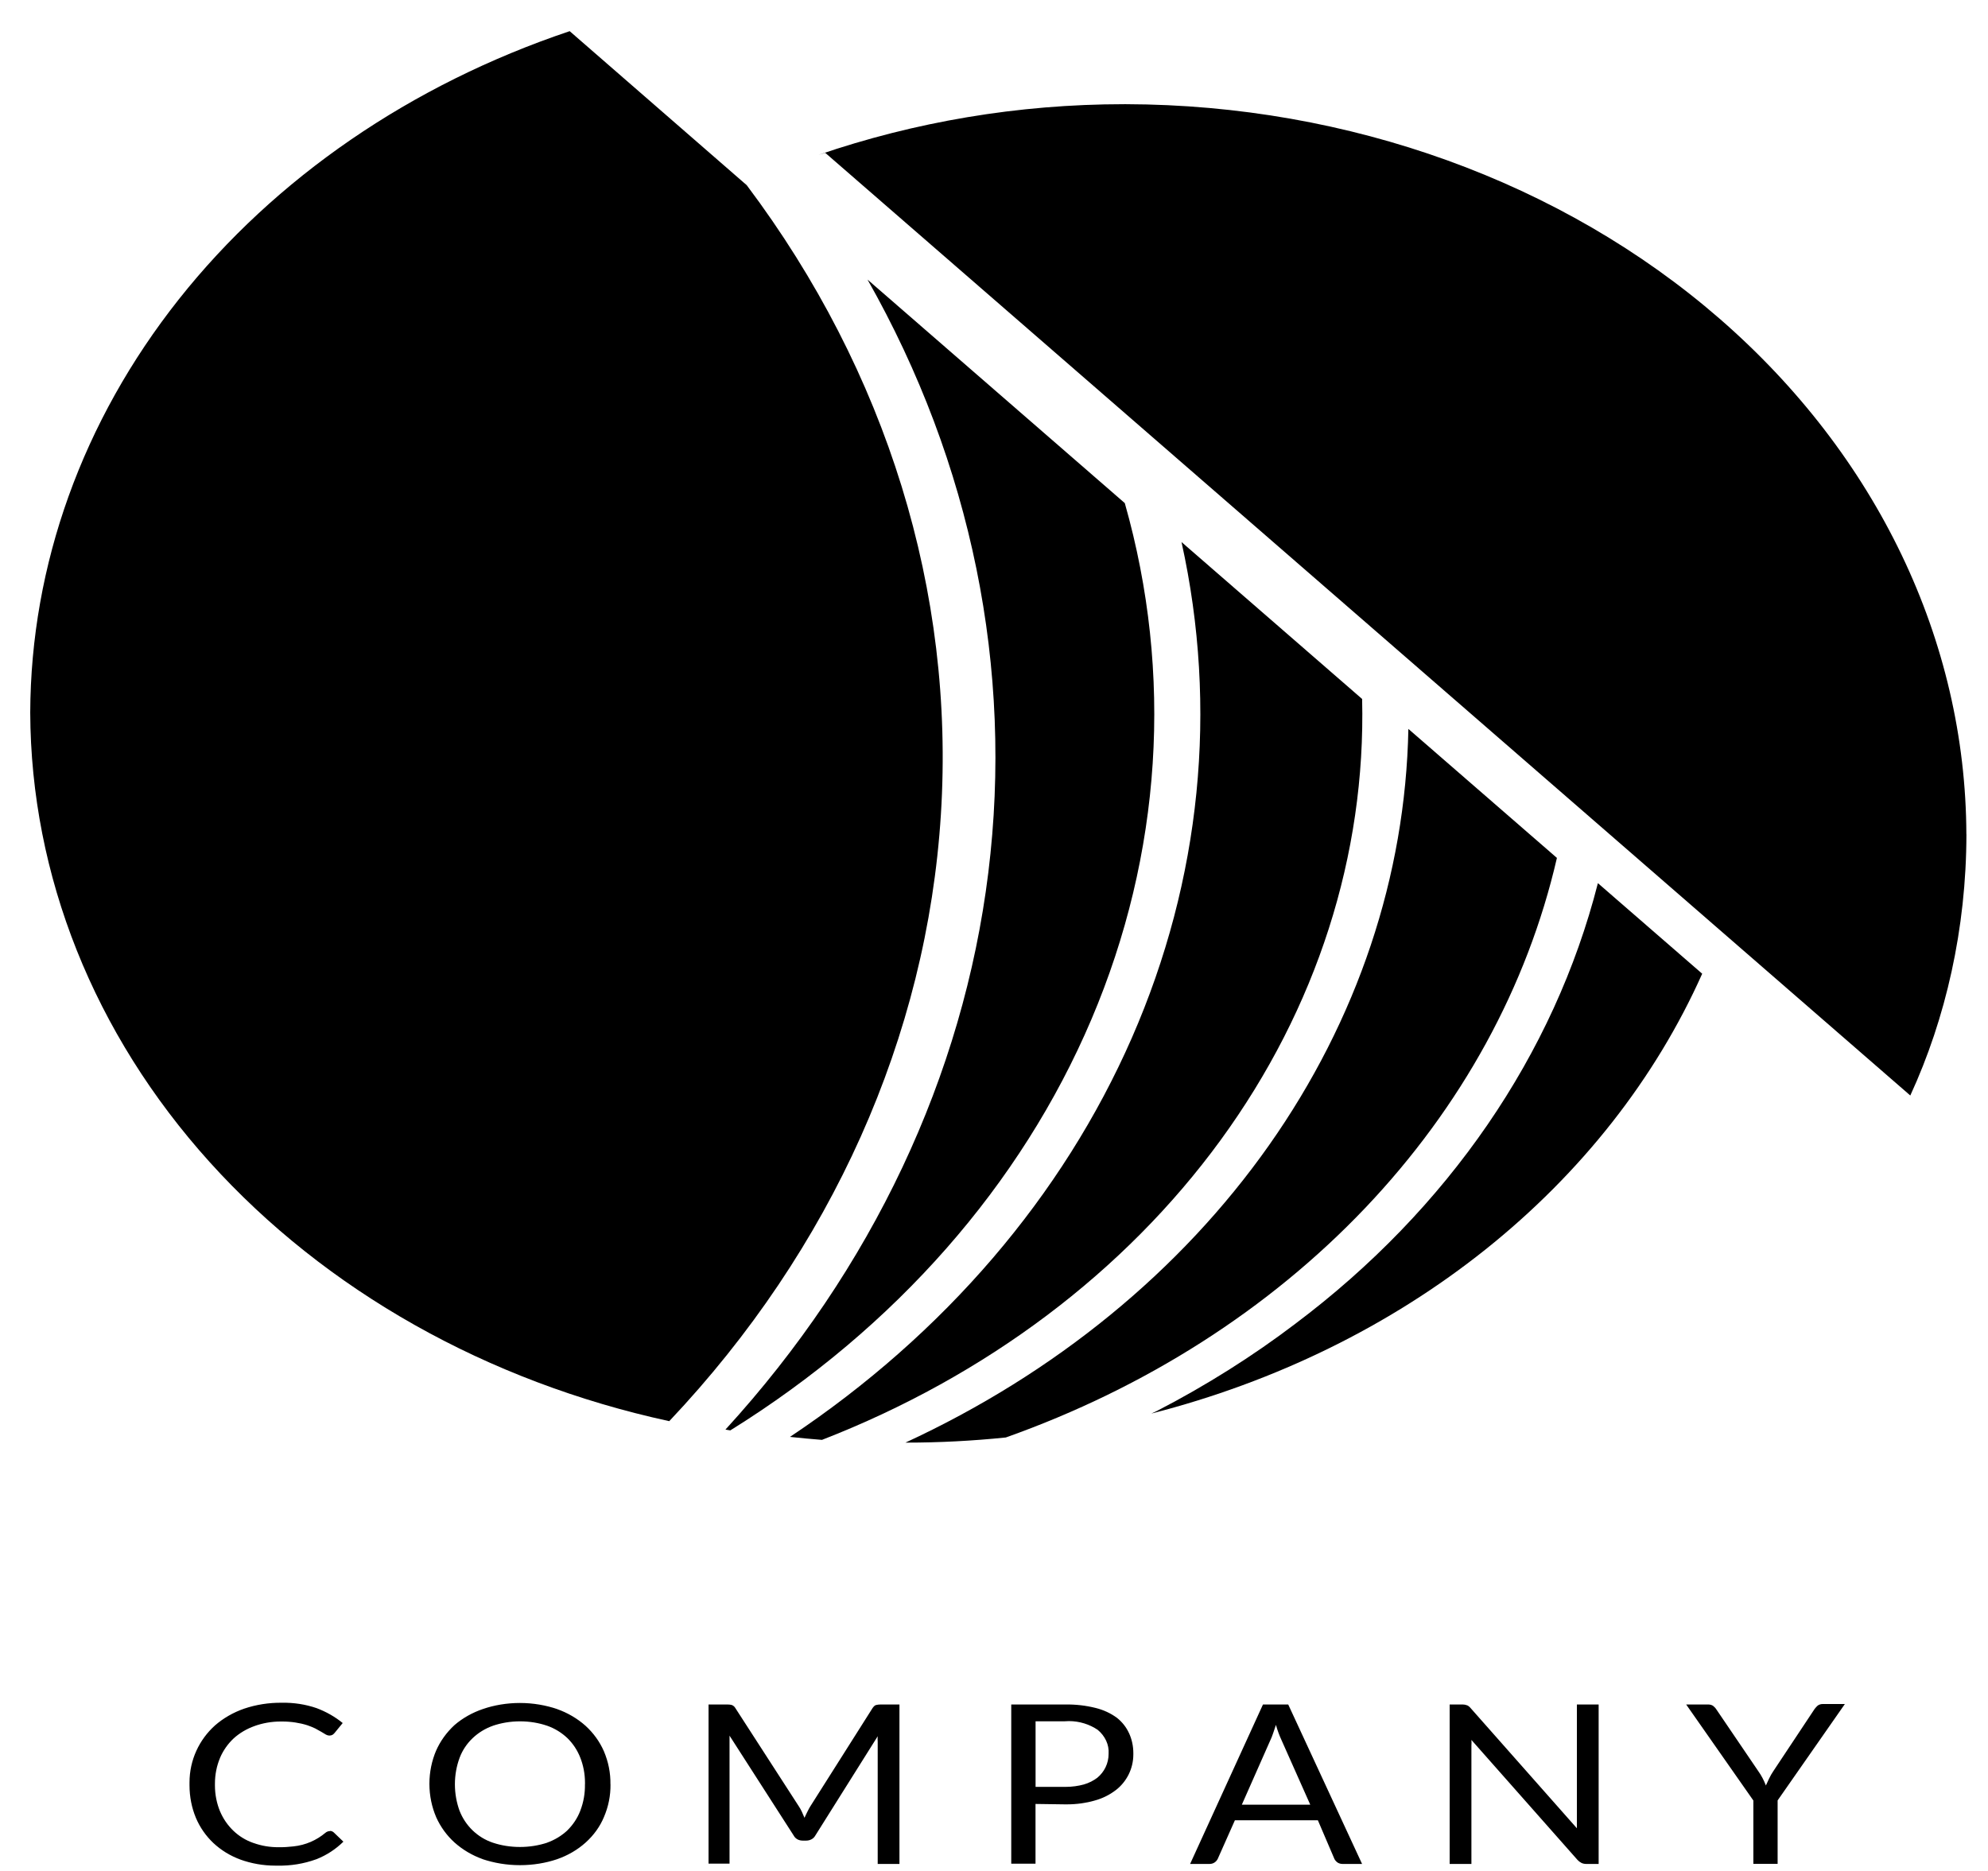
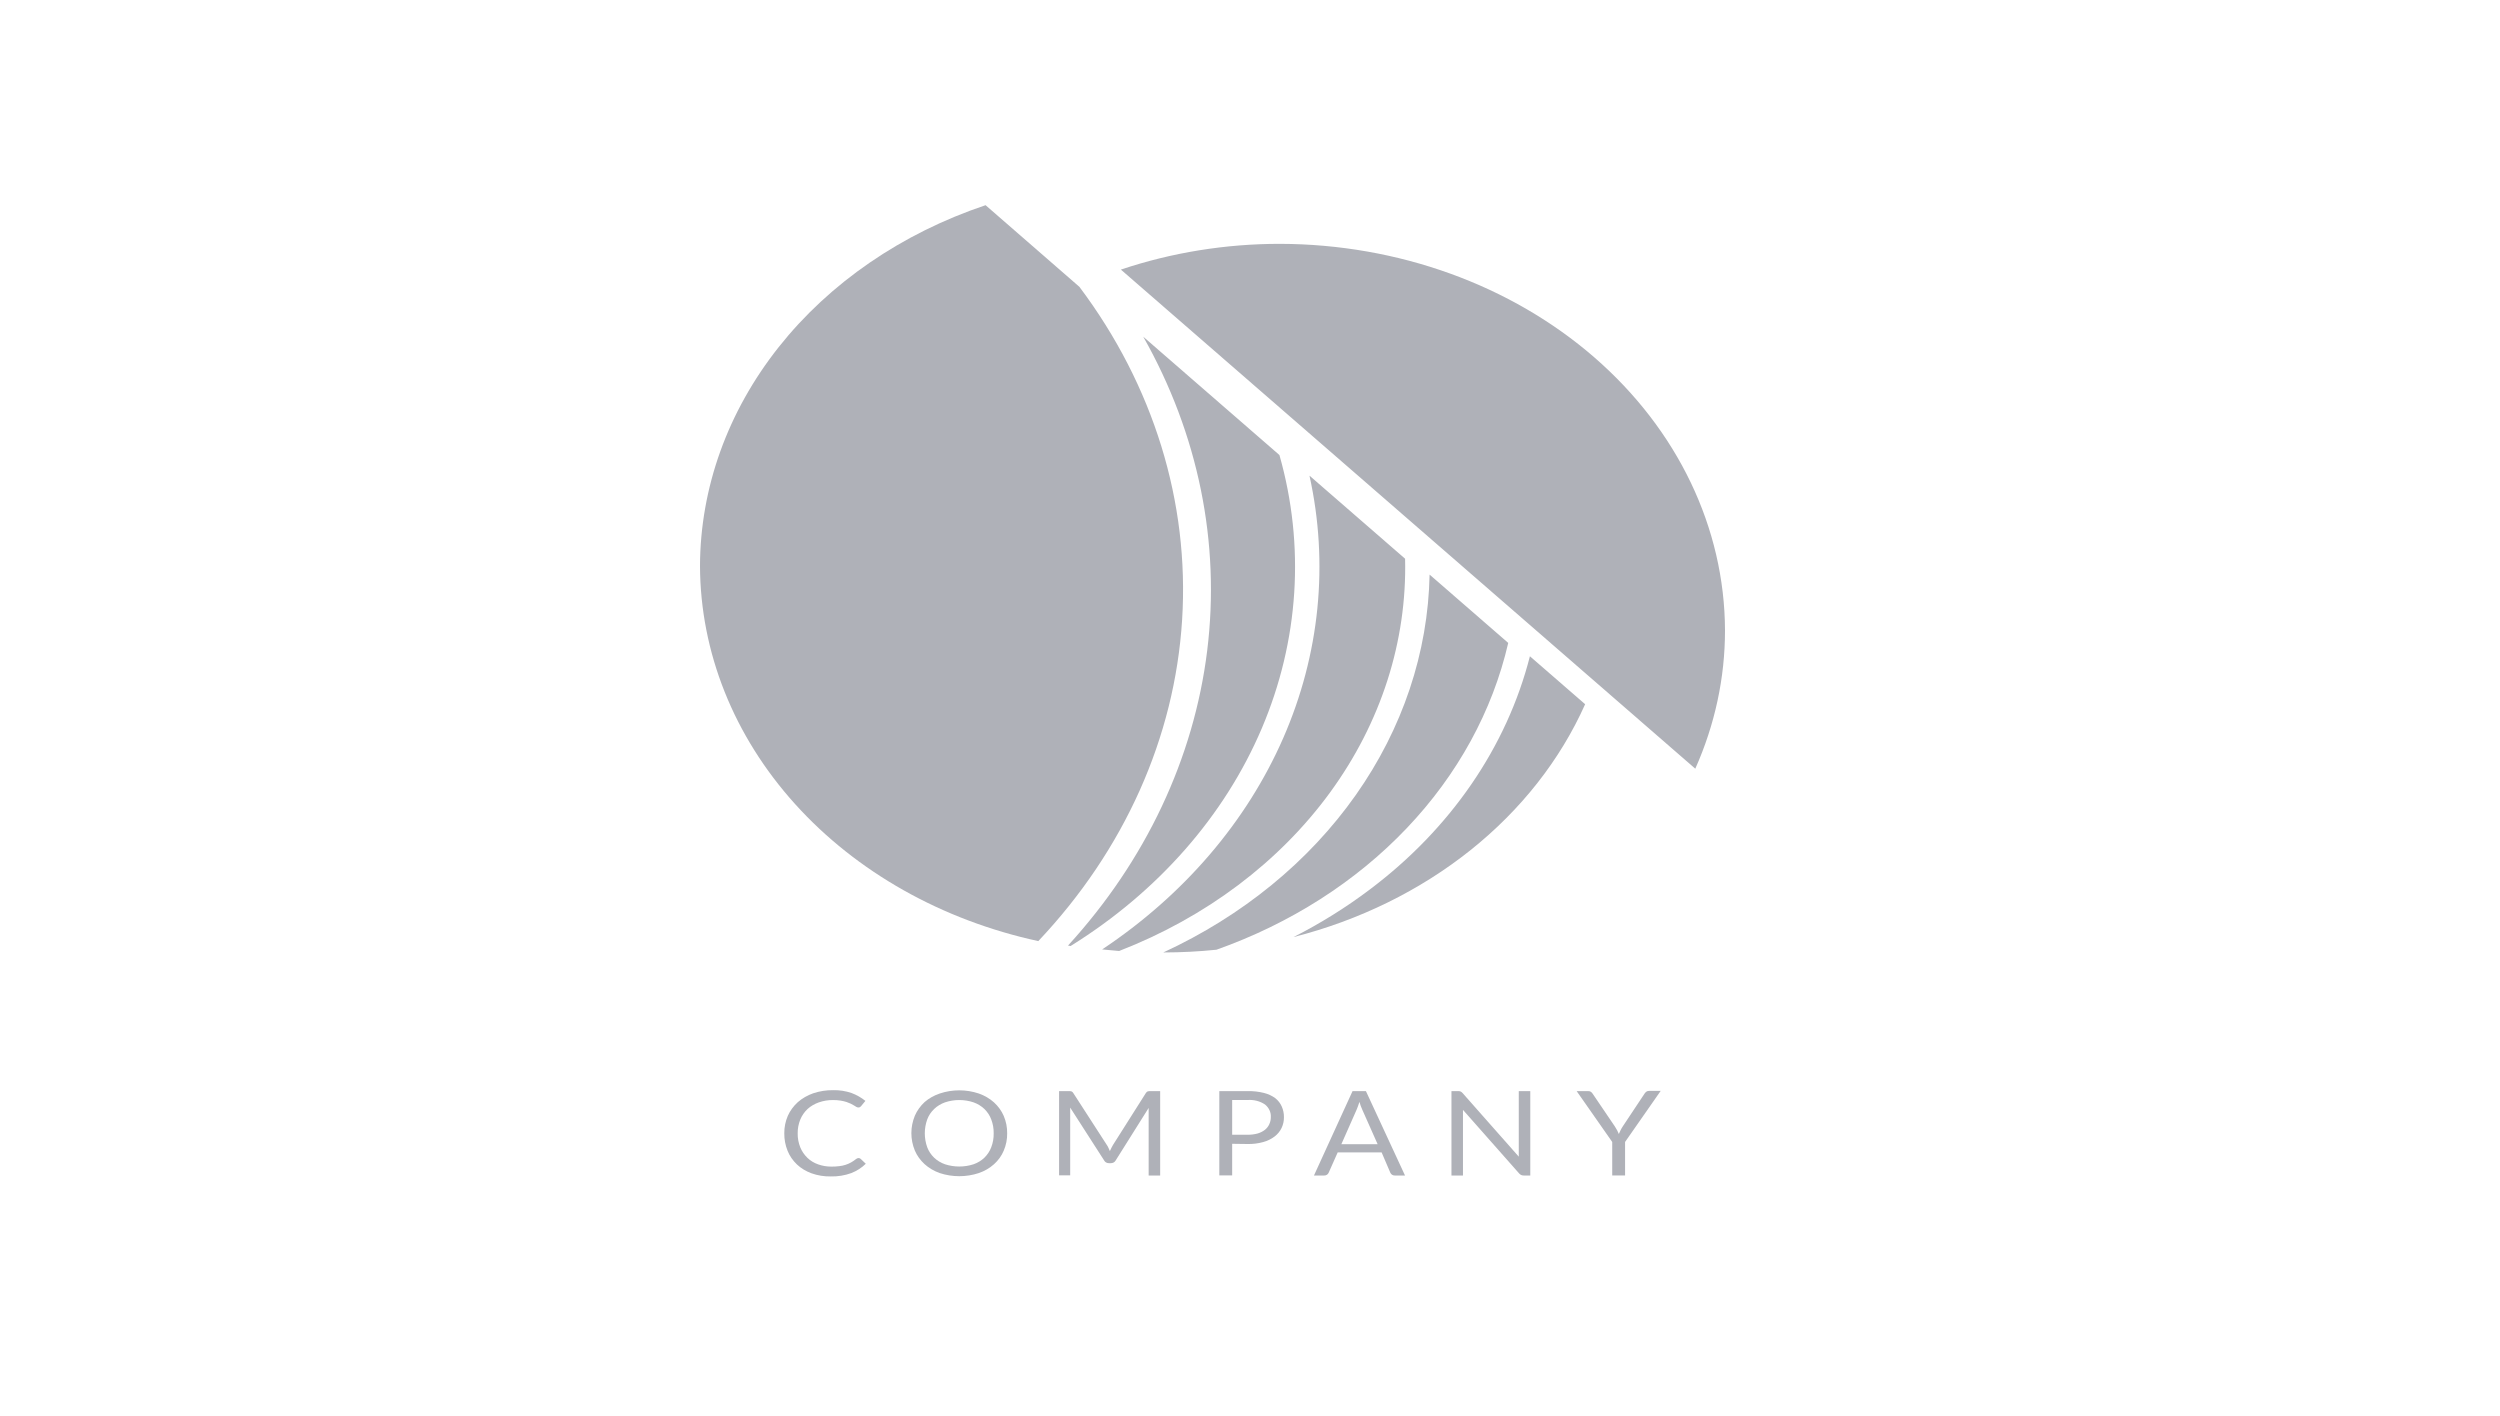
- <svg xmlns="http://www.w3.org/2000/svg" version="1.1" width="34" height="32" viewBox="0 0 34 32">
-   <path d="M5.643 31.315c0.025 0 0.047 0.010 0.064 0.025v0l0.166 0.159c-0.13 0.128-0.285 0.23-0.458 0.299l-0.009 0.003c-0.21 0.076-0.435 0.113-0.663 0.108-0.010 0-0.021 0-0.033 0-0.212 0-0.414-0.037-0.603-0.105l0.012 0.004c-0.182-0.066-0.338-0.163-0.47-0.286l0.001 0.001c-0.128-0.121-0.231-0.268-0.3-0.432l-0.003-0.008c-0.067-0.162-0.106-0.351-0.106-0.549 0-0.006 0-0.011 0-0.017v0.001c0-0.009 0-0.020 0-0.031 0-0.387 0.168-0.735 0.435-0.975l0.001-0.001c0.142-0.124 0.312-0.222 0.499-0.287 0.205-0.069 0.422-0.103 0.642-0.101 0.204-0.004 0.407 0.027 0.596 0.092 0.165 0.062 0.316 0.148 0.447 0.255l-0.139 0.17c-0.010 0.012-0.022 0.022-0.034 0.031h-0.001c-0.014 0.008-0.031 0.013-0.049 0.013-0.002 0-0.005 0-0.007 0v0c-0.022-0.001-0.043-0.008-0.061-0.018h0.001l-0.075-0.045-0.104-0.058c-0.037-0.018-0.083-0.037-0.13-0.053l-0.009-0.003c-0.127-0.040-0.273-0.063-0.424-0.063-0.004 0-0.008 0-0.012 0h0.001c-0.005 0-0.012 0-0.018 0-0.159 0-0.311 0.028-0.452 0.079l0.009-0.003c-0.136 0.048-0.26 0.121-0.361 0.213-0.099 0.093-0.179 0.206-0.233 0.333l-0.002 0.006c-0.054 0.129-0.085 0.278-0.085 0.435 0 0.005 0 0.009 0 0.014v-0.001c0 0.005 0 0.011 0 0.017 0 0.158 0.031 0.308 0.088 0.446l-0.003-0.008c0.055 0.132 0.134 0.245 0.231 0.338v0c0.095 0.091 0.211 0.163 0.338 0.207l0.007 0.002c0.136 0.049 0.281 0.073 0.428 0.072 0.085 0.001 0.17-0.004 0.253-0.014 0.211-0.022 0.399-0.107 0.549-0.234l-0.001 0.001c0.021-0.018 0.049-0.029 0.079-0.029v0zM10.441 30.517c0.003 0.192-0.035 0.382-0.112 0.561-0.068 0.163-0.174 0.311-0.313 0.436s-0.306 0.222-0.491 0.286c-0.189 0.064-0.406 0.101-0.632 0.101s-0.443-0.037-0.646-0.105l0.014 0.004c-0.189-0.067-0.351-0.165-0.489-0.288l0.001 0.001c-0.133-0.121-0.239-0.267-0.313-0.432l-0.003-0.008c-0.071-0.166-0.113-0.36-0.113-0.563s0.041-0.396 0.116-0.572l-0.004 0.010c0.071-0.164 0.178-0.314 0.316-0.442 0.139-0.12 0.305-0.214 0.488-0.276 0.188-0.065 0.406-0.103 0.632-0.103s0.443 0.038 0.646 0.107l-0.014-0.004c0.185 0.065 0.351 0.163 0.49 0.287 0.137 0.125 0.243 0.273 0.314 0.435 0.077 0.181 0.115 0.372 0.112 0.565zM10.005 30.517c0-0.007 0-0.016 0-0.025 0-0.153-0.029-0.3-0.082-0.434l0.003 0.008c-0.051-0.132-0.127-0.245-0.222-0.338v0c-0.097-0.092-0.214-0.165-0.344-0.211l-0.007-0.002c-0.137-0.047-0.295-0.074-0.459-0.074s-0.322 0.027-0.469 0.077l0.010-0.003c-0.137 0.048-0.254 0.121-0.351 0.213v0c-0.097 0.092-0.174 0.205-0.222 0.332l-0.002 0.006c-0.050 0.134-0.080 0.29-0.080 0.451s0.029 0.317 0.082 0.461l-0.003-0.009c0.101 0.26 0.309 0.459 0.568 0.547l0.007 0.002c0.137 0.046 0.295 0.072 0.459 0.072s0.322-0.026 0.47-0.075l-0.011 0.003c0.136-0.048 0.253-0.12 0.352-0.212h-0.001c0.095-0.093 0.171-0.206 0.22-0.332l0.002-0.006c0.056-0.145 0.082-0.298 0.079-0.451zM13.715 30.99l0.044 0.101c0.017-0.036 0.031-0.069 0.048-0.101 0.019-0.039 0.037-0.072 0.056-0.103l-0.002 0.004 1.062-1.677c0.021-0.029 0.039-0.047 0.060-0.052s0.047-0.009 0.072-0.009c0.005 0 0.010 0 0.015 0h0.313v2.727h-0.372v-2.090c-0.001-0.014-0.002-0.030-0.002-0.047s0.001-0.033 0.002-0.049v0.002l-1.068 1.7c-0.014 0.025-0.035 0.047-0.063 0.062s-0.059 0.023-0.091 0.023h-0.060c-0.032 0-0.064-0.007-0.091-0.022s-0.049-0.037-0.062-0.062l-1.099-1.711v2.189h-0.359v-2.722h0.314c0.005 0 0.010 0 0.015 0 0.026 0 0.050 0.003 0.074 0.010h-0.002c0.026 0.011 0.046 0.030 0.058 0.052l1.084 1.678c0.019 0.028 0.037 0.060 0.052 0.093l0.002 0.004zM17.71 30.855v1.021h-0.415v-2.723h0.926c0.175-0.003 0.349 0.017 0.517 0.059 0.134 0.033 0.259 0.091 0.366 0.17 0.089 0.071 0.159 0.16 0.206 0.263l0.002 0.004c0.045 0.099 0.071 0.214 0.071 0.335 0 0.005 0 0.009 0 0.014v-0.001c0 0.003 0 0.006 0 0.010 0 0.248-0.117 0.469-0.299 0.61l-0.002 0.001c-0.104 0.080-0.227 0.142-0.361 0.178l-0.007 0.002c-0.14 0.040-0.301 0.063-0.467 0.063-0.012 0-0.024 0-0.035 0h0.002l-0.503-0.007zM17.71 30.562h0.503c0.003 0 0.007 0 0.011 0 0.111 0 0.218-0.015 0.32-0.043l-0.008 0.002c0.089-0.026 0.167-0.066 0.235-0.118l-0.002 0.001c0.117-0.097 0.191-0.243 0.191-0.406 0-0.001 0-0.002 0-0.004v0c0.005-0.076-0.009-0.151-0.042-0.222s-0.082-0.134-0.145-0.186c-0.138-0.093-0.309-0.149-0.492-0.149-0.024 0-0.047 0.001-0.070 0.003h-0.5v1.122zM23.294 31.88h-0.328c-0.002 0-0.004 0-0.006 0-0.032 0-0.061-0.009-0.086-0.025h0.001c-0.023-0.016-0.041-0.037-0.054-0.062v-0.001l-0.282-0.659h-1.419l-0.293 0.659c-0.025 0.052-0.077 0.088-0.138 0.088-0.002 0-0.005 0-0.007 0h-0.328l1.246-2.727h0.432l1.263 2.727zM21.237 30.867h1.172l-0.494-1.11c-0.033-0.071-0.065-0.156-0.090-0.244l-0.003-0.012-0.048 0.143c-0.016 0.047-0.031 0.086-0.049 0.123l0.003-0.007-0.49 1.108zM25.089 29.165c0.025 0.012 0.045 0.028 0.062 0.049v0l1.818 2.056v-2.117h0.372v2.727h-0.208c-0.002 0-0.004 0-0.006 0-0.028 0-0.056-0.006-0.080-0.017h0.001c-0.026-0.013-0.048-0.030-0.067-0.050v0l-1.816-2.054c0.001 0.014 0.002 0.030 0.002 0.047s-0.001 0.033-0.002 0.049v-0.002 2.027h-0.372v-2.727h0.22c0.002 0 0.004 0 0.006 0 0.025 0 0.049 0.005 0.071 0.014h-0.001zM30.402 30.795v1.083h-0.415v-1.083l-1.149-1.642h0.372c0.003 0 0.006 0 0.009 0 0.030 0 0.058 0.009 0.081 0.024h-0.001c0.022 0.017 0.041 0.037 0.055 0.060l0.001 0.001 0.719 1.059c0.050 0.070 0.092 0.15 0.125 0.235l0.002 0.007 0.054-0.117c0.023-0.049 0.047-0.089 0.073-0.128l-0.002 0.003 0.708-1.067c0.016-0.022 0.034-0.041 0.053-0.058v0c0.023-0.017 0.052-0.027 0.083-0.027 0.002 0 0.004 0 0.006 0h0.376l-1.151 1.65zM13.51 24.576c0.181 0.020 0.364 0.036 0.548 0.051 2.803-1.089 5.174-2.873 6.817-5.126s2.485-4.878 2.421-7.546l-3.089-2.684c0.628 2.84 0.334 5.776-0.849 8.479s-3.208 5.067-5.849 6.827z" />
-   <path d="M12.407 24.451l0.083 0.014c2.822-1.754 4.974-4.203 6.176-7.030s1.402-5.904 0.571-8.83l-4.4-3.823c1.78 3.142 2.496 6.659 2.066 10.141s-1.989 6.786-4.496 9.528zM27.328 15.106c-0.747 2.931-2.563 5.574-5.177 7.537-0.714 0.543-1.519 1.053-2.368 1.491l-0.092 0.043c2.128-0.544 4.085-1.504 5.718-2.809s2.9-2.917 3.703-4.714l-1.784-1.549z" />
-   <path d="M26.628 14.674l-2.541-2.207c-0.049 2.517-0.872 4.976-2.385 7.123s-3.66 3.902-6.217 5.084h0.012c0.57 0 1.139-0.030 1.705-0.088 2.39-0.848 4.502-2.196 6.147-3.926s2.771-3.785 3.278-5.985zM12.774 3.17l-3.031-2.637c-2.709 0.91-5.040 2.509-6.686 4.588s-2.531 4.542-2.54 7.066c0.010 2.789 1.090 5.495 3.070 7.69s4.745 3.754 7.859 4.43c2.78-2.942 4.407-6.579 4.646-10.38s-0.924-7.569-3.319-10.757zM33.63 14.268c-0.011-3.309-1.529-6.479-4.221-8.818s-6.342-3.658-10.15-3.668c-0.009 0-0.020 0-0.030 0-1.83 0-3.589 0.305-5.229 0.866l0.114-0.034 18.557 16.123c0.605-1.313 0.958-2.85 0.96-4.468v-0.001z" />
+ <svg xmlns="http://www.w3.org/2000/svg" width="106" height="60" viewBox="0 0 106 60" fill="none">
+   <path d="M36.406 49.101C36.422 49.102 36.438 49.105 36.452 49.111C36.467 49.116 36.48 49.124 36.491 49.135L36.709 49.343C36.539 49.512 36.33 49.647 36.095 49.739C35.82 49.839 35.524 49.888 35.226 49.881C34.945 49.886 34.667 49.841 34.408 49.748C34.174 49.663 33.964 49.536 33.791 49.374C33.616 49.206 33.48 49.01 33.394 48.796C33.298 48.557 33.251 48.306 33.254 48.054C33.251 47.8 33.301 47.548 33.404 47.31C33.5 47.095 33.643 46.899 33.827 46.732C34.013 46.569 34.236 46.441 34.481 46.355C34.75 46.265 35.036 46.22 35.324 46.223C35.591 46.217 35.857 46.258 36.106 46.344C36.322 46.425 36.52 46.538 36.693 46.678L36.51 46.9C36.497 46.916 36.481 46.93 36.464 46.941C36.442 46.953 36.416 46.959 36.39 46.957C36.362 46.956 36.334 46.947 36.311 46.934L36.213 46.874L36.076 46.798C36.017 46.77 35.956 46.746 35.894 46.725C35.813 46.7 35.73 46.68 35.645 46.666C35.538 46.649 35.43 46.641 35.321 46.642C35.114 46.64 34.908 46.674 34.716 46.742C34.537 46.805 34.375 46.9 34.241 47.021C34.105 47.15 34.001 47.302 33.933 47.467C33.856 47.655 33.819 47.854 33.822 48.054C33.818 48.257 33.856 48.459 33.933 48.651C34 48.815 34.103 48.965 34.236 49.094C34.361 49.215 34.516 49.309 34.688 49.369C34.867 49.433 35.057 49.465 35.25 49.464C35.361 49.465 35.473 49.459 35.583 49.445C35.763 49.426 35.935 49.372 36.087 49.286C36.163 49.242 36.236 49.193 36.303 49.139C36.331 49.116 36.367 49.103 36.406 49.101Z" fill="#AFB1B8" />
+   <path d="M42.704 48.054C42.708 48.305 42.658 48.555 42.557 48.791C42.468 49.004 42.328 49.199 42.146 49.363C41.965 49.526 41.745 49.654 41.502 49.738C40.968 49.915 40.378 49.915 39.844 49.738C39.603 49.653 39.385 49.524 39.204 49.361C39.022 49.195 38.881 48.999 38.789 48.783C38.593 48.306 38.593 47.785 38.789 47.308C38.882 47.092 39.023 46.895 39.204 46.727C39.386 46.569 39.604 46.446 39.844 46.365C40.377 46.185 40.969 46.185 41.502 46.365C41.744 46.45 41.963 46.578 42.145 46.741C42.325 46.906 42.465 47.1 42.557 47.312C42.658 47.55 42.708 47.801 42.704 48.054ZM42.132 48.054C42.136 47.853 42.101 47.653 42.028 47.462C41.967 47.298 41.868 47.147 41.736 47.019C41.609 46.897 41.451 46.801 41.276 46.739C40.888 46.609 40.458 46.609 40.071 46.739C39.895 46.801 39.738 46.897 39.61 47.019C39.477 47.146 39.376 47.297 39.315 47.462C39.177 47.847 39.177 48.26 39.315 48.646C39.377 48.81 39.477 48.961 39.61 49.089C39.738 49.21 39.895 49.305 40.071 49.366C40.459 49.492 40.887 49.492 41.276 49.366C41.451 49.305 41.608 49.21 41.736 49.089C41.867 48.96 41.966 48.809 42.028 48.646C42.101 48.455 42.136 48.255 42.132 48.054Z" fill="#AFB1B8" />
+   <path d="M47.001 48.675L47.059 48.807C47.08 48.76 47.099 48.717 47.121 48.675C47.142 48.63 47.166 48.587 47.192 48.544L48.585 46.344C48.613 46.306 48.637 46.282 48.664 46.275C48.702 46.265 48.74 46.261 48.779 46.263H49.191V49.843H48.703V47.211C48.703 47.178 48.703 47.14 48.703 47.099C48.7 47.059 48.7 47.017 48.703 46.976L47.301 49.208C47.283 49.241 47.255 49.269 47.219 49.289C47.183 49.309 47.142 49.319 47.099 49.319H47.02C46.978 49.319 46.936 49.309 46.9 49.289C46.864 49.27 46.836 49.241 46.819 49.208L45.376 46.962C45.376 47.005 45.376 47.047 45.376 47.09C45.376 47.133 45.376 47.17 45.376 47.204V49.835H44.905V46.263H45.316C45.355 46.261 45.394 46.265 45.431 46.275C45.465 46.29 45.492 46.314 45.507 46.344L46.93 48.547C46.958 48.587 46.982 48.63 47.001 48.675Z" fill="#AFB1B8" />
+   <path d="M52.244 48.497V49.838H51.699V46.263H52.915C53.145 46.259 53.373 46.286 53.594 46.341C53.77 46.385 53.934 46.461 54.074 46.564C54.195 46.661 54.288 46.781 54.346 46.915C54.411 47.06 54.442 47.216 54.439 47.372C54.441 47.529 54.407 47.684 54.338 47.829C54.273 47.966 54.172 48.088 54.044 48.187C53.904 48.294 53.739 48.375 53.561 48.423C53.349 48.482 53.127 48.51 52.904 48.506L52.244 48.497ZM52.244 48.113H52.904C53.047 48.115 53.19 48.096 53.327 48.059C53.439 48.026 53.543 47.973 53.632 47.905C53.714 47.839 53.777 47.758 53.817 47.668C53.862 47.572 53.884 47.47 53.883 47.367C53.889 47.268 53.871 47.168 53.828 47.076C53.786 46.983 53.721 46.9 53.638 46.832C53.429 46.69 53.168 46.622 52.904 46.64H52.244V48.113Z" fill="#AFB1B8" />
+   <path d="M59.573 49.842H59.142C59.099 49.844 59.057 49.832 59.022 49.809C58.991 49.787 58.967 49.758 58.951 49.726L58.581 48.862H56.718L56.334 49.726C56.32 49.758 56.296 49.786 56.266 49.807C56.231 49.831 56.188 49.844 56.143 49.842H55.712L57.348 46.263H57.915L59.573 49.842ZM56.874 48.513H58.411L57.763 47.056C57.713 46.947 57.672 46.834 57.64 46.72L57.577 46.907C57.558 46.964 57.536 47.016 57.517 47.059L56.874 48.513Z" fill="#AFB1B8" />
+   <path d="M61.929 46.279C61.961 46.295 61.989 46.317 62.011 46.343L64.396 49.042C64.396 48.999 64.396 48.956 64.396 48.916C64.396 48.876 64.396 48.836 64.396 48.798V46.263H64.884V49.842H64.612C64.573 49.843 64.534 49.836 64.5 49.821C64.466 49.804 64.436 49.782 64.412 49.755L62.03 47.059C62.032 47.1 62.032 47.141 62.03 47.182C62.03 47.222 62.03 47.258 62.03 47.291V49.842H61.542V46.263H61.831C61.864 46.262 61.898 46.268 61.929 46.279Z" fill="#AFB1B8" />
+   <path d="M68.903 48.419V49.84H68.358V48.419L66.85 46.263H67.338C67.38 46.261 67.422 46.272 67.455 46.294C67.485 46.317 67.51 46.344 67.529 46.374L68.472 47.765C68.51 47.824 68.543 47.879 68.57 47.931C68.598 47.983 68.62 48.033 68.639 48.082L68.709 47.928C68.736 47.872 68.767 47.818 68.802 47.765L69.732 46.365C69.751 46.337 69.775 46.312 69.803 46.289C69.835 46.265 69.877 46.252 69.92 46.254H70.413L68.903 48.419Z" fill="#AFB1B8" />
+   <path d="M46.731 40.256C46.968 40.282 47.209 40.303 47.451 40.322C51.13 38.893 54.242 36.552 56.399 33.594C58.555 30.636 59.66 27.191 59.576 23.69L55.522 20.168C56.346 23.895 55.96 27.748 54.408 31.296C52.855 34.844 50.197 37.946 46.731 40.256Z" fill="#AFB1B8" />
+   <path d="M45.284 40.092L45.393 40.111C49.097 37.809 51.92 34.595 53.499 30.884C55.078 27.173 55.339 23.135 54.248 19.294L48.474 14.277C50.809 18.401 51.749 23.016 51.185 27.586C50.62 32.156 48.574 36.493 45.284 40.092Z" fill="#AFB1B8" />
+   <path d="M64.868 27.826C63.887 31.673 61.504 35.142 58.074 37.719C57.072 38.475 55.991 39.15 54.845 39.732C57.639 39.019 60.206 37.758 62.35 36.046C64.494 34.334 66.157 32.217 67.21 29.859L64.868 27.826Z" fill="#AFB1B8" />
+   <path d="M63.949 27.26L60.615 24.363C60.551 27.666 59.47 30.894 57.484 33.711C55.499 36.529 52.681 38.833 49.324 40.384H49.341C50.089 40.383 50.836 40.345 51.579 40.268C54.716 39.155 57.488 37.385 59.646 35.115C61.805 32.846 63.283 30.147 63.949 27.26Z" fill="#AFB1B8" />
+   <path d="M45.766 12.161L41.788 8.7C38.232 9.894 35.174 11.993 33.013 14.722C30.853 17.451 29.691 20.683 29.68 23.996V23.996C29.693 27.656 31.111 31.208 33.709 34.089C36.307 36.97 39.937 39.016 44.024 39.903C47.672 36.041 49.809 31.269 50.122 26.28C50.435 21.291 48.909 16.345 45.766 12.161Z" fill="#AFB1B8" />
+   <path d="M73.14 26.727C73.126 22.385 71.134 18.224 67.6 15.153C64.066 12.083 59.276 10.352 54.278 10.339C51.969 10.337 49.679 10.708 47.525 11.431L71.88 32.593C72.714 30.722 73.141 28.733 73.14 26.727Z" fill="#AFB1B8" />
</svg>
